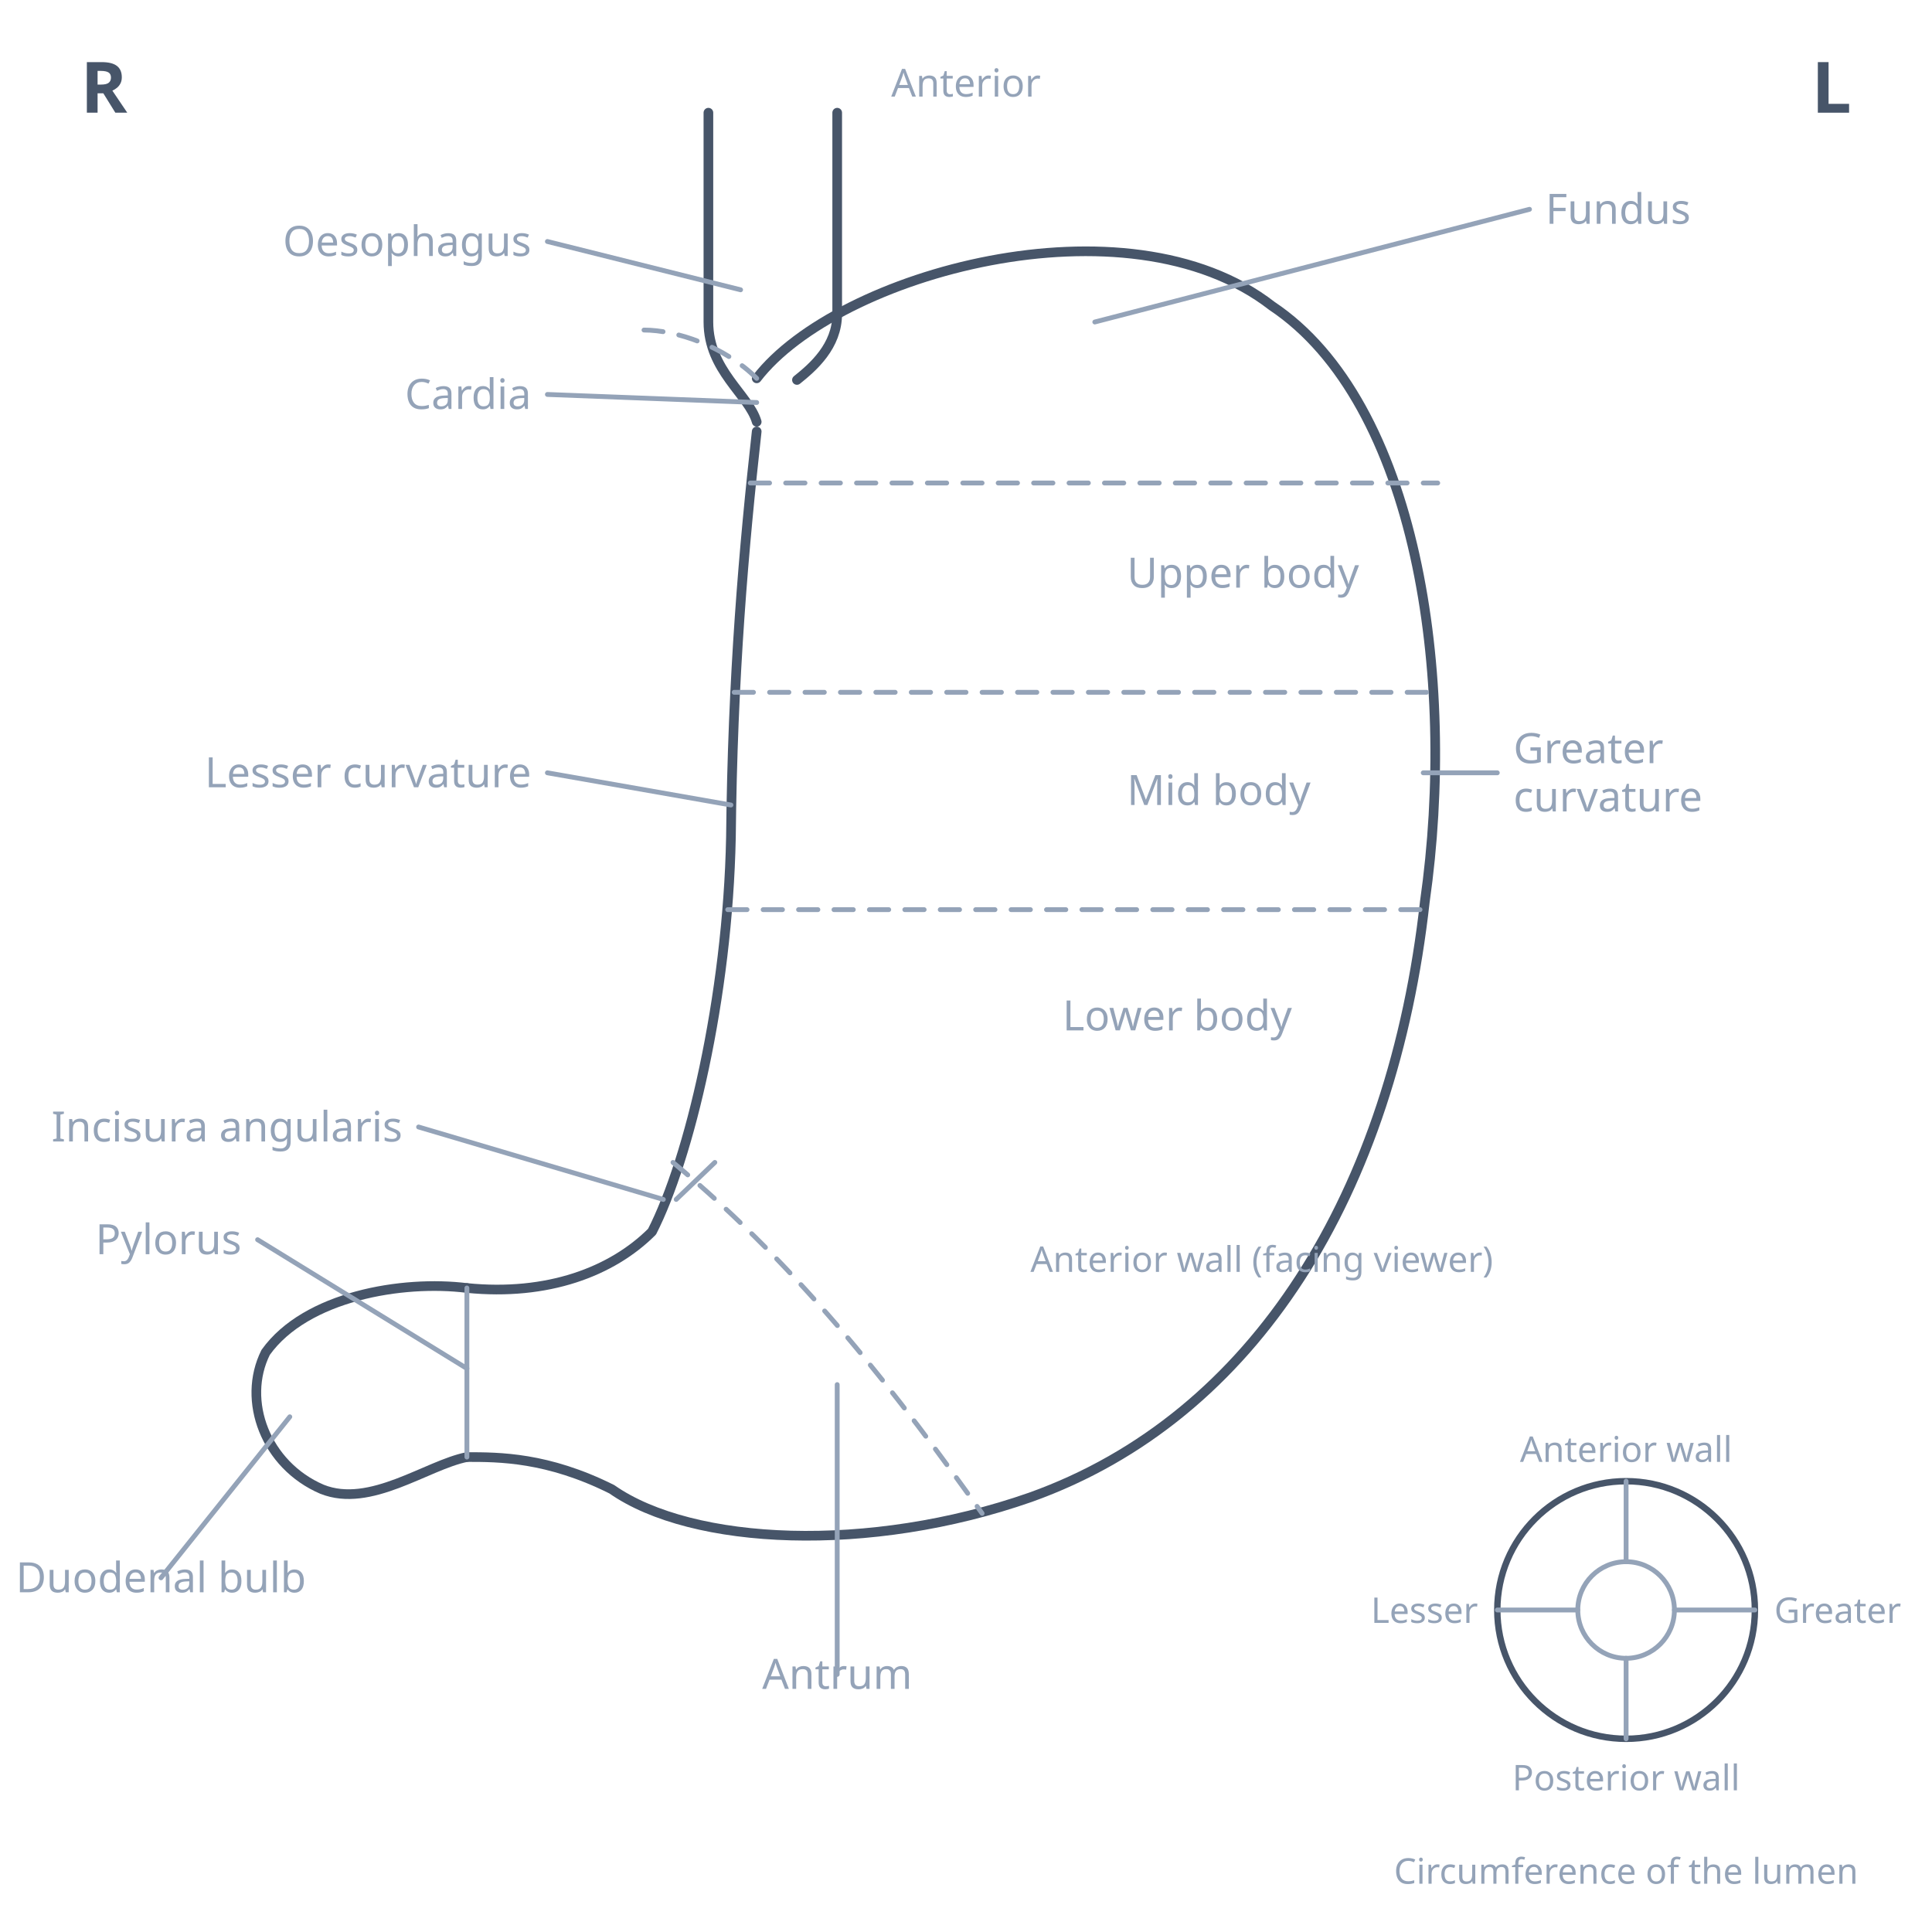
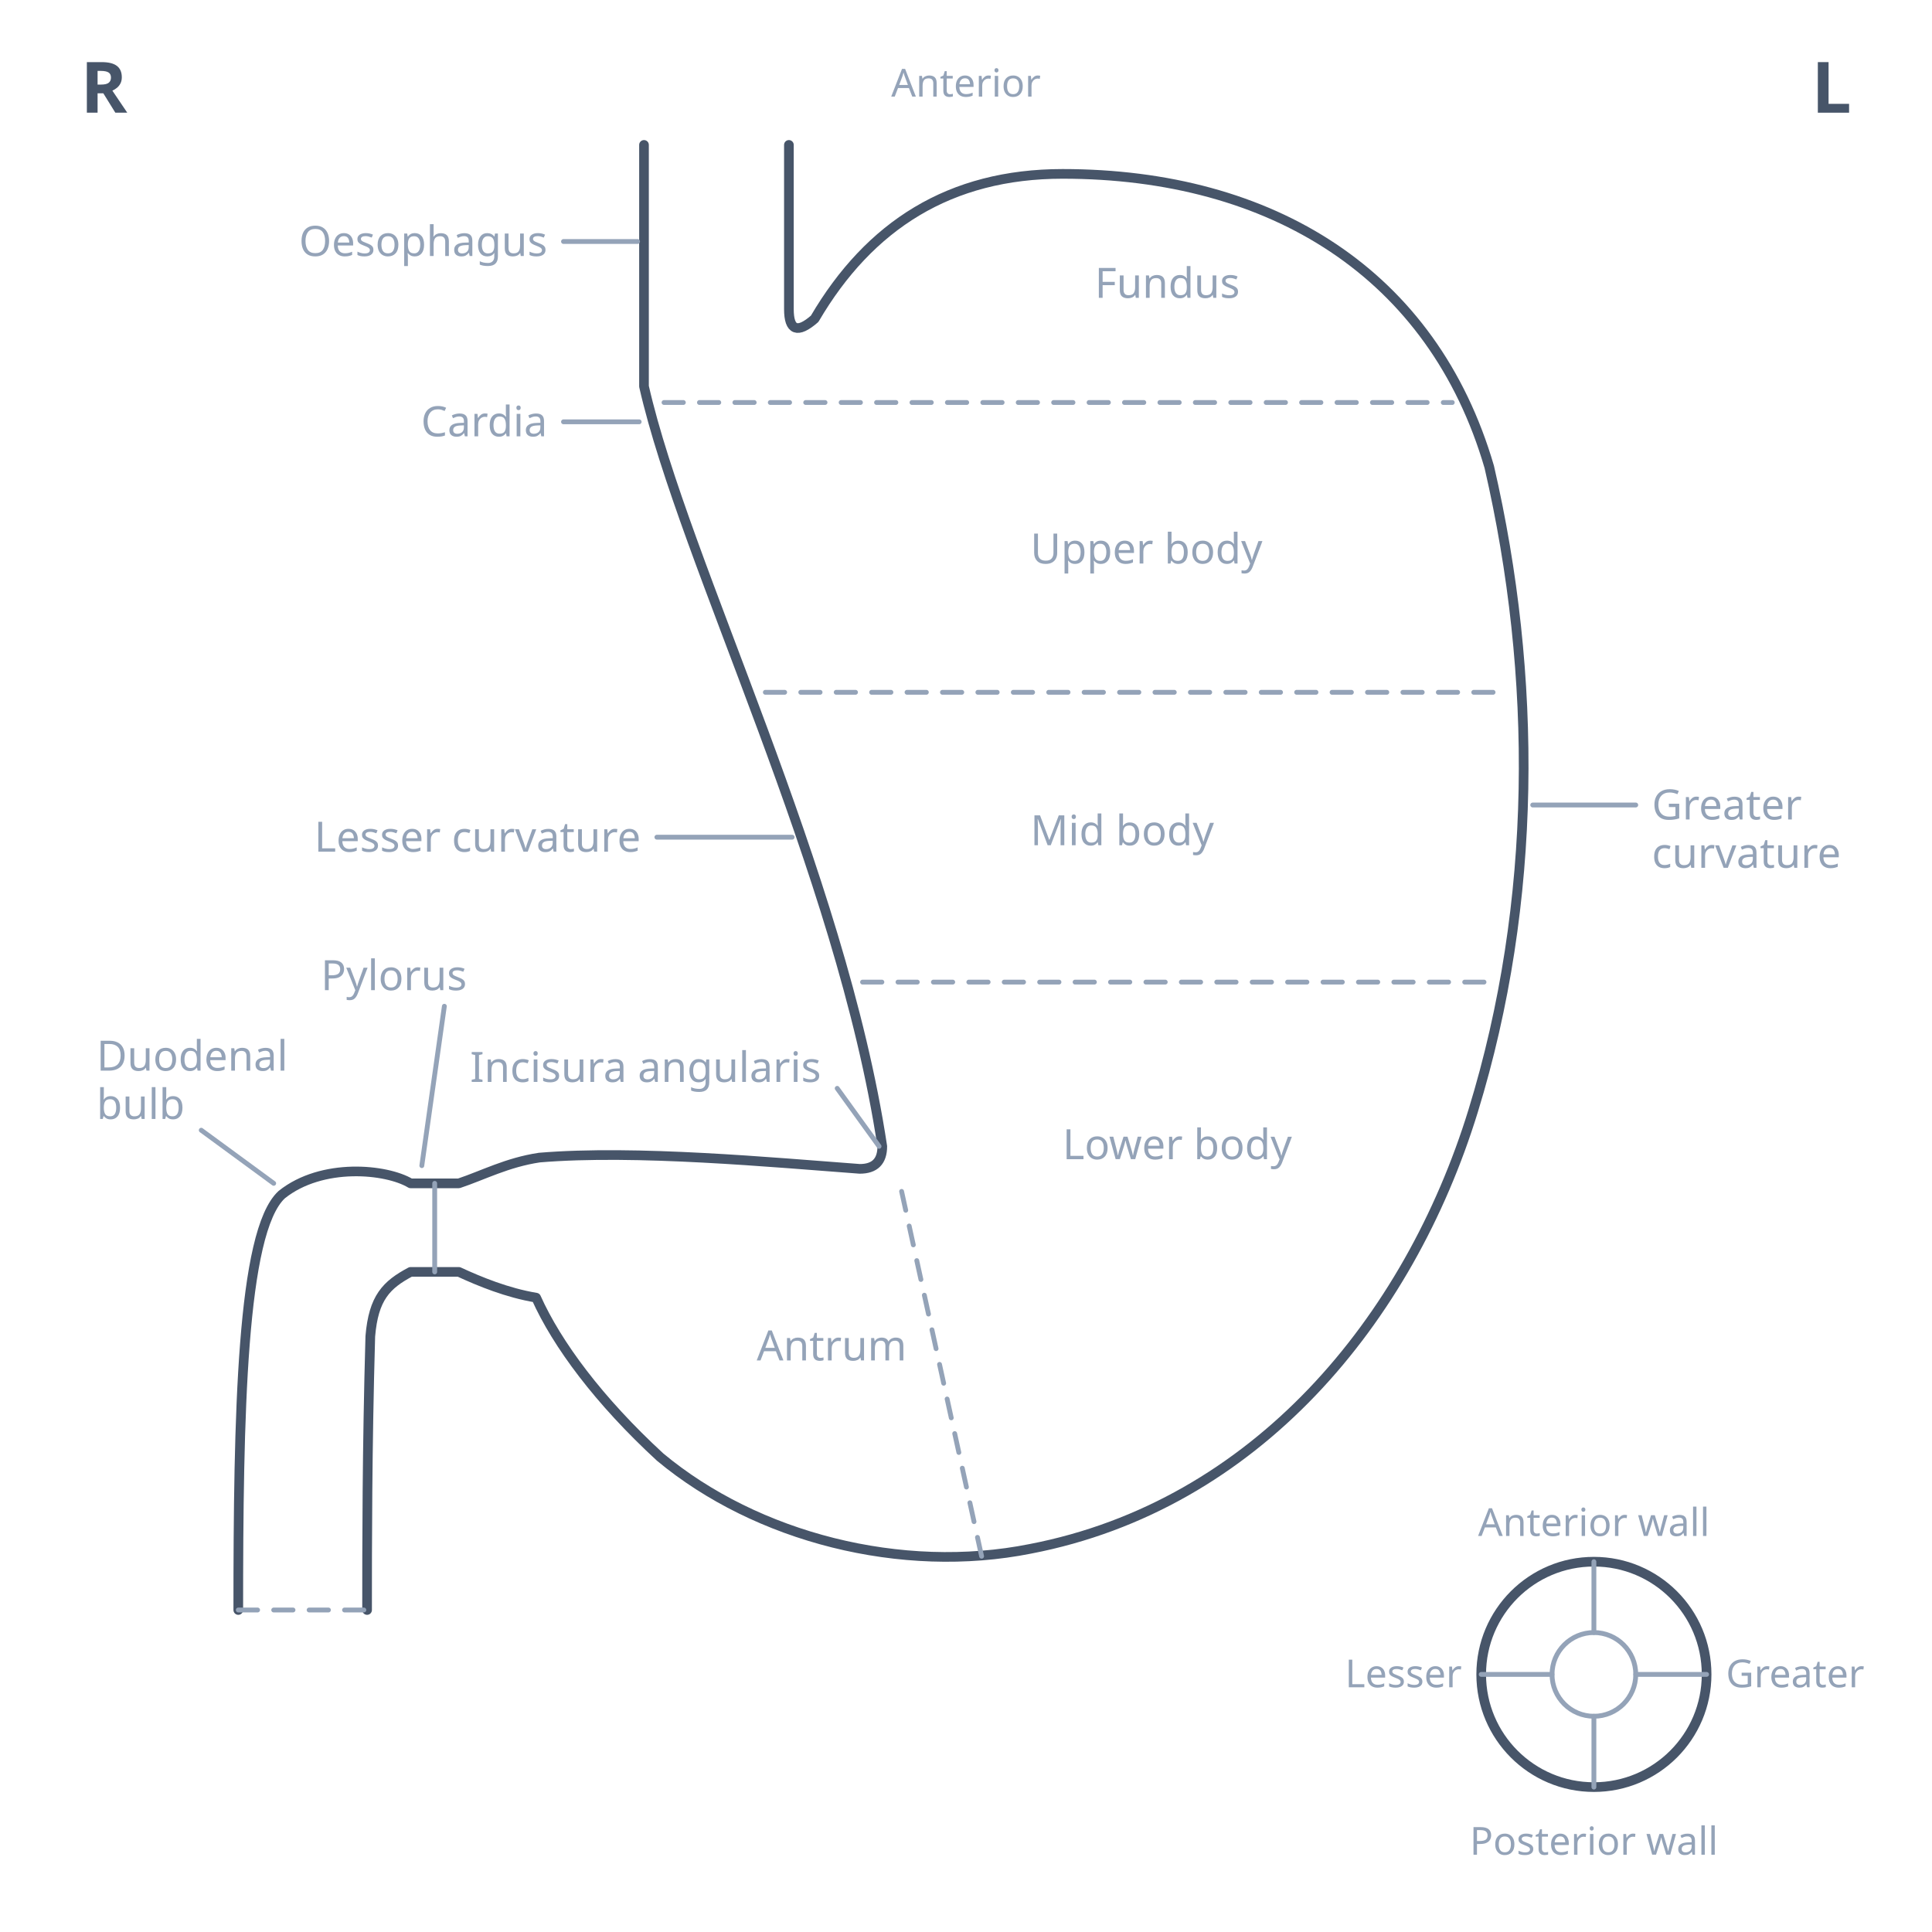
<svg xmlns="http://www.w3.org/2000/svg" width="1200" height="1200" viewBox="0 0 1200 1200" role="img">
  <rect width="1200" height="1200" fill="#ffffff" />
-   <path d="M470 235 C520 170 700 120 790 190 C880 250 905 420 885 560 C865 740 780 880 640 930 C540 965 430 960 380 925 C340 905 310 905 290 905" fill="none" stroke="#475569" stroke-width="6" stroke-linecap="round" stroke-linejoin="round" />
-   <path d="M290 800 C340 805 380 790 405 765 C428 720 452 620 454 520 C455 420 462 340 470 268" fill="none" stroke="#475569" stroke-width="6" stroke-linecap="round" stroke-linejoin="round" />
-   <path d="M440 70 L440 200 C440 230 465 245 470 262" fill="none" stroke="#475569" stroke-width="6" stroke-linecap="round" stroke-linejoin="round" />
-   <path d="M520 70 L520 195 C520 215 505 228 495 236" fill="none" stroke="#475569" stroke-width="6" stroke-linecap="round" stroke-linejoin="round" />
-   <path d="M290 800 C250 795 190 805 165 840 C150 870 165 910 200 925 C230 937 265 910 290 905" fill="none" stroke="#475569" stroke-width="6" stroke-linecap="round" stroke-linejoin="round" />
-   <path d="M290 800 L290 905" fill="none" stroke="#94a3b8" stroke-width="3" stroke-linecap="round" stroke-linejoin="round" />
-   <path d="M466 300 L893 300" fill="none" stroke="#94a3b8" stroke-width="3" stroke-linecap="round" stroke-linejoin="round" stroke-dasharray="12 10" />
-   <path d="M456 430 L891 430" fill="none" stroke="#94a3b8" stroke-width="3" stroke-linecap="round" stroke-linejoin="round" stroke-dasharray="12 10" />
-   <path d="M452 565 L887 565" fill="none" stroke="#94a3b8" stroke-width="3" stroke-linecap="round" stroke-linejoin="round" stroke-dasharray="12 10" />
-   <path d="M418 722 C500 790 560 870 610 940" fill="none" stroke="#94a3b8" stroke-width="3" stroke-linecap="round" stroke-linejoin="round" stroke-dasharray="12 10" />
-   <path d="M470 235 C450 215 420 205 400 205" fill="none" stroke="#94a3b8" stroke-width="3" stroke-linecap="round" stroke-linejoin="round" stroke-dasharray="12 10" />
-   <path d="M420 745 L444 722" fill="none" stroke="#94a3b8" stroke-width="3" stroke-linecap="round" stroke-linejoin="round" />
-   <path d="M460 180 L340 150" fill="none" stroke="#94a3b8" stroke-width="3" stroke-linecap="round" stroke-linejoin="round" />
-   <text x="330" y="159" font-family="system-ui, sans-serif" font-size="26" fill="#94a3b8" text-anchor="end">Oesophagus</text>
-   <path d="M470 250 L340 245" fill="none" stroke="#94a3b8" stroke-width="3" stroke-linecap="round" stroke-linejoin="round" />
-   <text x="330" y="254" font-family="system-ui, sans-serif" font-size="26" fill="#94a3b8" text-anchor="end">Cardia</text>
-   <path d="M680 200 L950 130" fill="none" stroke="#94a3b8" stroke-width="3" stroke-linecap="round" stroke-linejoin="round" />
-   <text x="960" y="139" font-family="system-ui, sans-serif" font-size="26" fill="#94a3b8">Fundus</text>
-   <text x="700" y="365" font-family="system-ui, sans-serif" font-size="26" fill="#94a3b8">Upper body</text>
-   <text x="700" y="500" font-family="system-ui, sans-serif" font-size="26" fill="#94a3b8">Mid body</text>
-   <text x="660" y="640" font-family="system-ui, sans-serif" font-size="26" fill="#94a3b8">Lower body</text>
-   <path d="M412 745 L260 700" fill="none" stroke="#94a3b8" stroke-width="3" stroke-linecap="round" stroke-linejoin="round" />
-   <text x="250" y="709" font-family="system-ui, sans-serif" font-size="26" fill="#94a3b8" text-anchor="end">Incisura angularis</text>
-   <path d="M520 860 L520 1040" fill="none" stroke="#94a3b8" stroke-width="3" stroke-linecap="round" stroke-linejoin="round" />
-   <text x="520" y="1049" font-family="system-ui, sans-serif" font-size="26" fill="#94a3b8" text-anchor="middle">Antrum</text>
-   <path d="M290 850 L160 770" fill="none" stroke="#94a3b8" stroke-width="3" stroke-linecap="round" stroke-linejoin="round" />
-   <text x="150" y="779" font-family="system-ui, sans-serif" font-size="26" fill="#94a3b8" text-anchor="end">Pylorus</text>
-   <path d="M180 880 L100 980" fill="none" stroke="#94a3b8" stroke-width="3" stroke-linecap="round" stroke-linejoin="round" />
-   <text x="100" y="989" font-family="system-ui, sans-serif" font-size="26" fill="#94a3b8" text-anchor="middle">Duodenal bulb</text>
-   <path d="M454 500 L340 480" fill="none" stroke="#94a3b8" stroke-width="3" stroke-linecap="round" stroke-linejoin="round" />
-   <text x="330" y="489" font-family="system-ui, sans-serif" font-size="26" fill="#94a3b8" text-anchor="end">Lesser curvature</text>
-   <path d="M884 480 L930 480" fill="none" stroke="#94a3b8" stroke-width="3" stroke-linecap="round" stroke-linejoin="round" />
-   <text x="940" y="474" font-family="system-ui, sans-serif" font-size="26" fill="#94a3b8">Greater</text>
-   <text x="940" y="504" font-family="system-ui, sans-serif" font-size="26" fill="#94a3b8">curvature</text>
-   <text x="640" y="790" font-family="system-ui, sans-serif" font-size="22" fill="#94a3b8">Anterior wall (facing viewer)</text>
-   <circle cx="1010" cy="1000" r="80" fill="none" stroke="#475569" stroke-width="4" />
-   <circle cx="1010" cy="1000" r="30" fill="none" stroke="#94a3b8" stroke-width="3" />
-   <path d="M1010 920 L1010 970 M1010 1030 L1010 1080 M930 1000 L980 1000 M1040 1000 L1090 1000" fill="none" stroke="#94a3b8" stroke-width="3" stroke-linecap="round" stroke-linejoin="round" />
-   <text x="1010" y="908" font-family="system-ui, sans-serif" font-size="22" fill="#94a3b8" text-anchor="middle">Anterior wall</text>
-   <text x="1010" y="1112" font-family="system-ui, sans-serif" font-size="22" fill="#94a3b8" text-anchor="middle">Posterior wall</text>
-   <text x="918" y="1008" font-family="system-ui, sans-serif" font-size="22" fill="#94a3b8" text-anchor="end">Lesser</text>
-   <text x="1102" y="1008" font-family="system-ui, sans-serif" font-size="22" fill="#94a3b8">Greater</text>
-   <text x="1010" y="1170" font-family="system-ui, sans-serif" font-size="22" fill="#94a3b8" text-anchor="middle">Circumference of the lumen</text>
+   <path d="M400 90 L400 240 C425 350 522 540 548 712 Q548 726 534 726 C480 722 395 714 335 719 C315 722 300 730 285 735 L255 735 C240 726 200 722 175 742 C150 765 148 880 148 1000" fill="none" stroke="#475569" stroke-width="6" stroke-linecap="round" stroke-linejoin="round" />
+   <path d="M490 90 L490 192 Q490 212 506 198 C540 140 590 108 660 108 C790 108 890 170 925 290 C955 420 955 560 915 690 C875 820 780 935 640 962 C560 978 470 955 410 905 C372 870 346 835 333 806 C315 803 298 796 285 790 L255 790 C240 798 232 806 230 830 C228 900 228 960 228 1000" fill="none" stroke="#475569" stroke-width="6" stroke-linecap="round" stroke-linejoin="round" />
+   <path d="M270 735 L270 790" fill="none" stroke="#94a3b8" stroke-width="3" stroke-linecap="round" stroke-linejoin="round" />
+   <path d="M412.441 250 L902.027 250" fill="none" stroke="#94a3b8" stroke-width="3" stroke-linecap="round" stroke-linejoin="round" stroke-dasharray="12 10" />
+   <path d="M475.372 430 L937.104 430" fill="none" stroke="#94a3b8" stroke-width="3" stroke-linecap="round" stroke-linejoin="round" stroke-dasharray="12 10" />
+   <path d="M535.751 610 L926.462 610" fill="none" stroke="#94a3b8" stroke-width="3" stroke-linecap="round" stroke-linejoin="round" stroke-dasharray="12 10" />
+   <path d="M560 740 L610 968" fill="none" stroke="#94a3b8" stroke-width="3" stroke-linecap="round" stroke-linejoin="round" stroke-dasharray="12 10" />
+   <path d="M148 1000 L228 1000" fill="none" stroke="#94a3b8" stroke-width="3" stroke-linecap="round" stroke-linejoin="round" stroke-dasharray="12 10" />
+   <path d="M350 150 L396 150" fill="none" stroke="#94a3b8" stroke-width="3" stroke-linecap="round" stroke-linejoin="round" />
+   <text x="340" y="159" font-family="system-ui, sans-serif" font-size="26" fill="#94a3b8" text-anchor="end">Oesophagus</text>
+   <path d="M350 262 L397 262" fill="none" stroke="#94a3b8" stroke-width="3" stroke-linecap="round" stroke-linejoin="round" />
+   <text x="340" y="271" font-family="system-ui, sans-serif" font-size="26" fill="#94a3b8" text-anchor="end">Cardia</text>
+   <path d="M408 520 L492 520" fill="none" stroke="#94a3b8" stroke-width="3" stroke-linecap="round" stroke-linejoin="round" />
+   <text x="398" y="529" font-family="system-ui, sans-serif" font-size="26" fill="#94a3b8" text-anchor="end">Lesser curvature</text>
+   <path d="M520 676 L546 712" fill="none" stroke="#94a3b8" stroke-width="3" stroke-linecap="round" stroke-linejoin="round" />
+   <text x="510" y="672" font-family="system-ui, sans-serif" font-size="26" fill="#94a3b8" text-anchor="end">Incisura angularis</text>
+   <path d="M276 625 L262 724" fill="none" stroke="#94a3b8" stroke-width="3" stroke-linecap="round" stroke-linejoin="round" />
+   <text x="290" y="615" font-family="system-ui, sans-serif" font-size="26" fill="#94a3b8" text-anchor="end">Pylorus</text>
+   <path d="M125 702 L170 735" fill="none" stroke="#94a3b8" stroke-width="3" stroke-linecap="round" stroke-linejoin="round" />
+   <text x="60" y="665" font-family="system-ui, sans-serif" font-size="26" fill="#94a3b8" text-anchor="start">Duodenal</text>
+   <text x="60" y="695" font-family="system-ui, sans-serif" font-size="26" fill="#94a3b8" text-anchor="start">bulb</text>
+   <path d="M952 500 L1016 500" fill="none" stroke="#94a3b8" stroke-width="3" stroke-linecap="round" stroke-linejoin="round" />
+   <text x="1026" y="509" font-family="system-ui, sans-serif" font-size="26" fill="#94a3b8" text-anchor="start">Greater</text>
+   <text x="1026" y="539" font-family="system-ui, sans-serif" font-size="26" fill="#94a3b8" text-anchor="start">curvature</text>
+   <text x="680" y="185" font-family="system-ui, sans-serif" font-size="26" fill="#94a3b8" text-anchor="start">Fundus</text>
+   <text x="640" y="350" font-family="system-ui, sans-serif" font-size="26" fill="#94a3b8" text-anchor="start">Upper body</text>
+   <text x="640" y="525" font-family="system-ui, sans-serif" font-size="26" fill="#94a3b8" text-anchor="start">Mid body</text>
+   <text x="660" y="720" font-family="system-ui, sans-serif" font-size="26" fill="#94a3b8" text-anchor="start">Lower body</text>
+   <text x="470" y="845" font-family="system-ui, sans-serif" font-size="26" fill="#94a3b8" text-anchor="start">Antrum</text>
+   <circle cx="990" cy="1040" r="70" fill="none" stroke="#475569" stroke-width="6" />
+   <circle cx="990" cy="1040" r="26" fill="none" stroke="#94a3b8" stroke-width="3" stroke-linecap="round" stroke-linejoin="round" />
+   <path d="M990 970 L990 1014 M990 1066 L990 1110 M920 1040 L964 1040 M1016 1040 L1060 1040" fill="none" stroke="#94a3b8" stroke-width="3" stroke-linecap="round" stroke-linejoin="round" />
+   <text x="990" y="954" font-family="system-ui, sans-serif" font-size="24" fill="#94a3b8" text-anchor="middle">Anterior wall</text>
+   <text x="990" y="1152" font-family="system-ui, sans-serif" font-size="24" fill="#94a3b8" text-anchor="middle">Posterior wall</text>
+   <text x="908" y="1048" font-family="system-ui, sans-serif" font-size="24" fill="#94a3b8" text-anchor="end">Lesser</text>
+   <text x="1072" y="1048" font-family="system-ui, sans-serif" font-size="24" fill="#94a3b8" text-anchor="start">Greater</text>
  <text x="50" y="70" font-family="system-ui, sans-serif" font-size="44" font-weight="700" fill="#475569">R</text>
  <text x="1150" y="70" font-family="system-ui, sans-serif" font-size="44" font-weight="700" fill="#475569" text-anchor="end">L</text>
  <text x="600" y="60" font-family="system-ui, sans-serif" font-size="24" fill="#94a3b8" text-anchor="middle">Anterior</text>
</svg>
